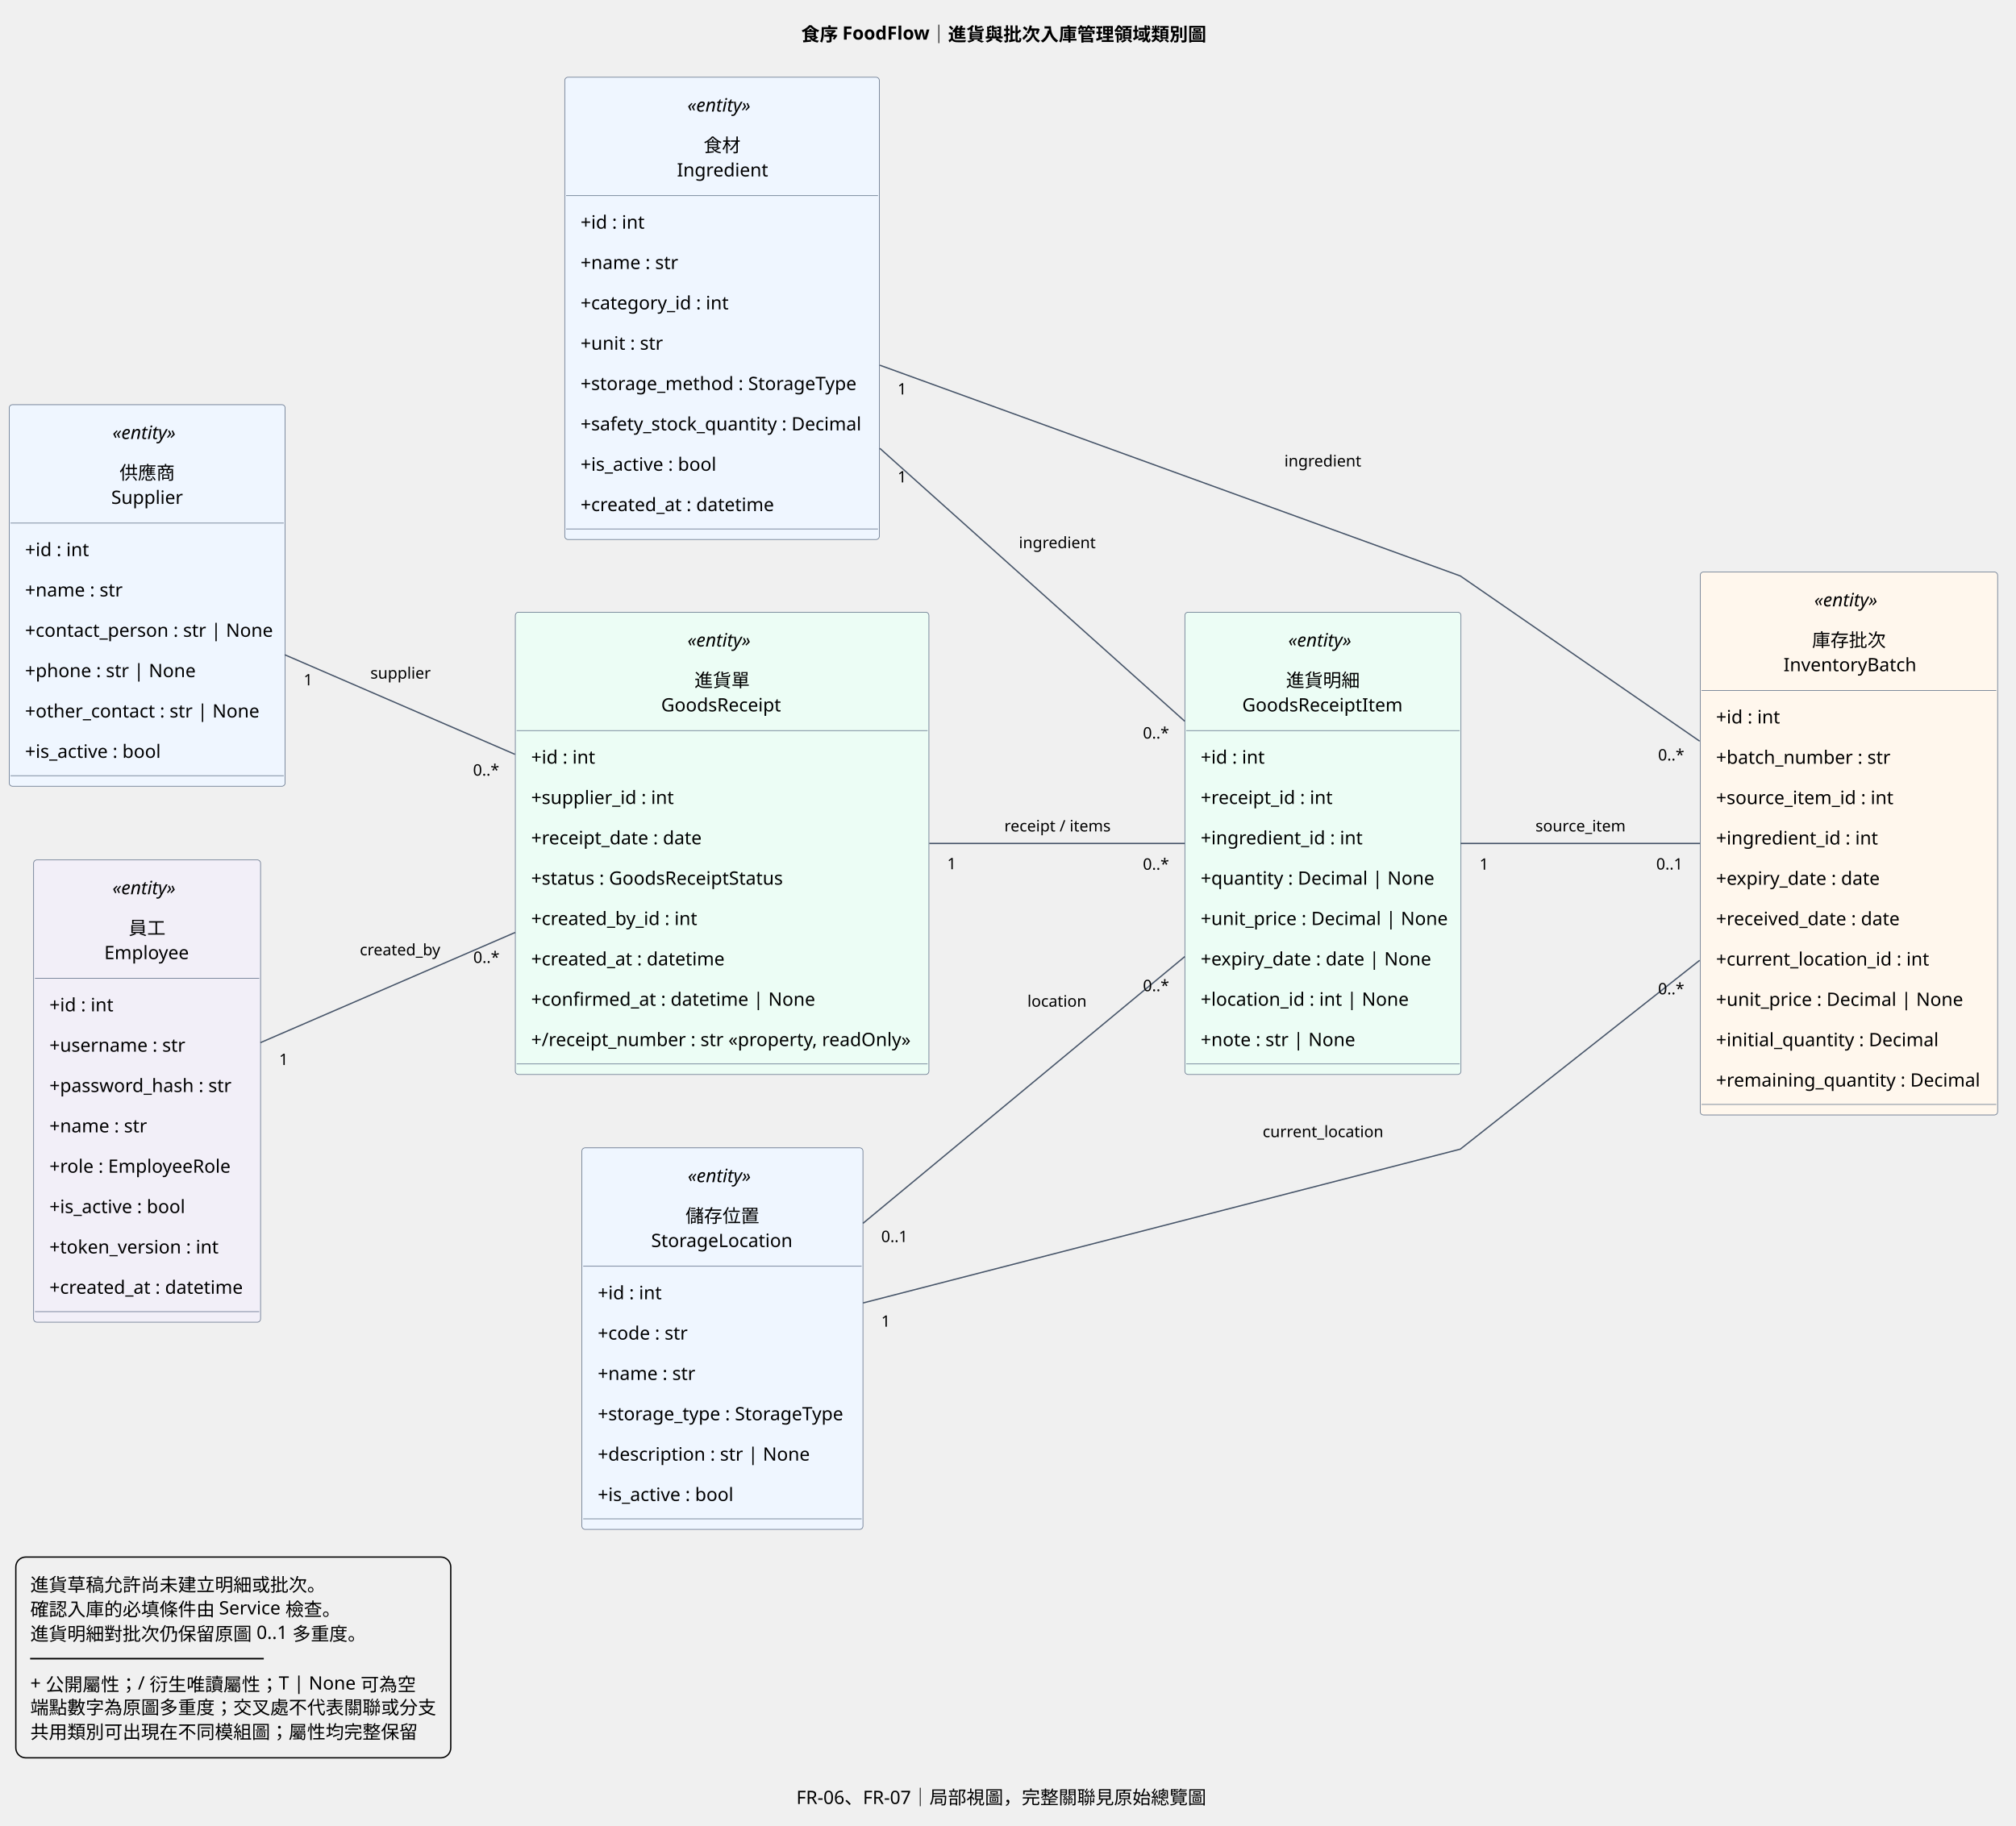
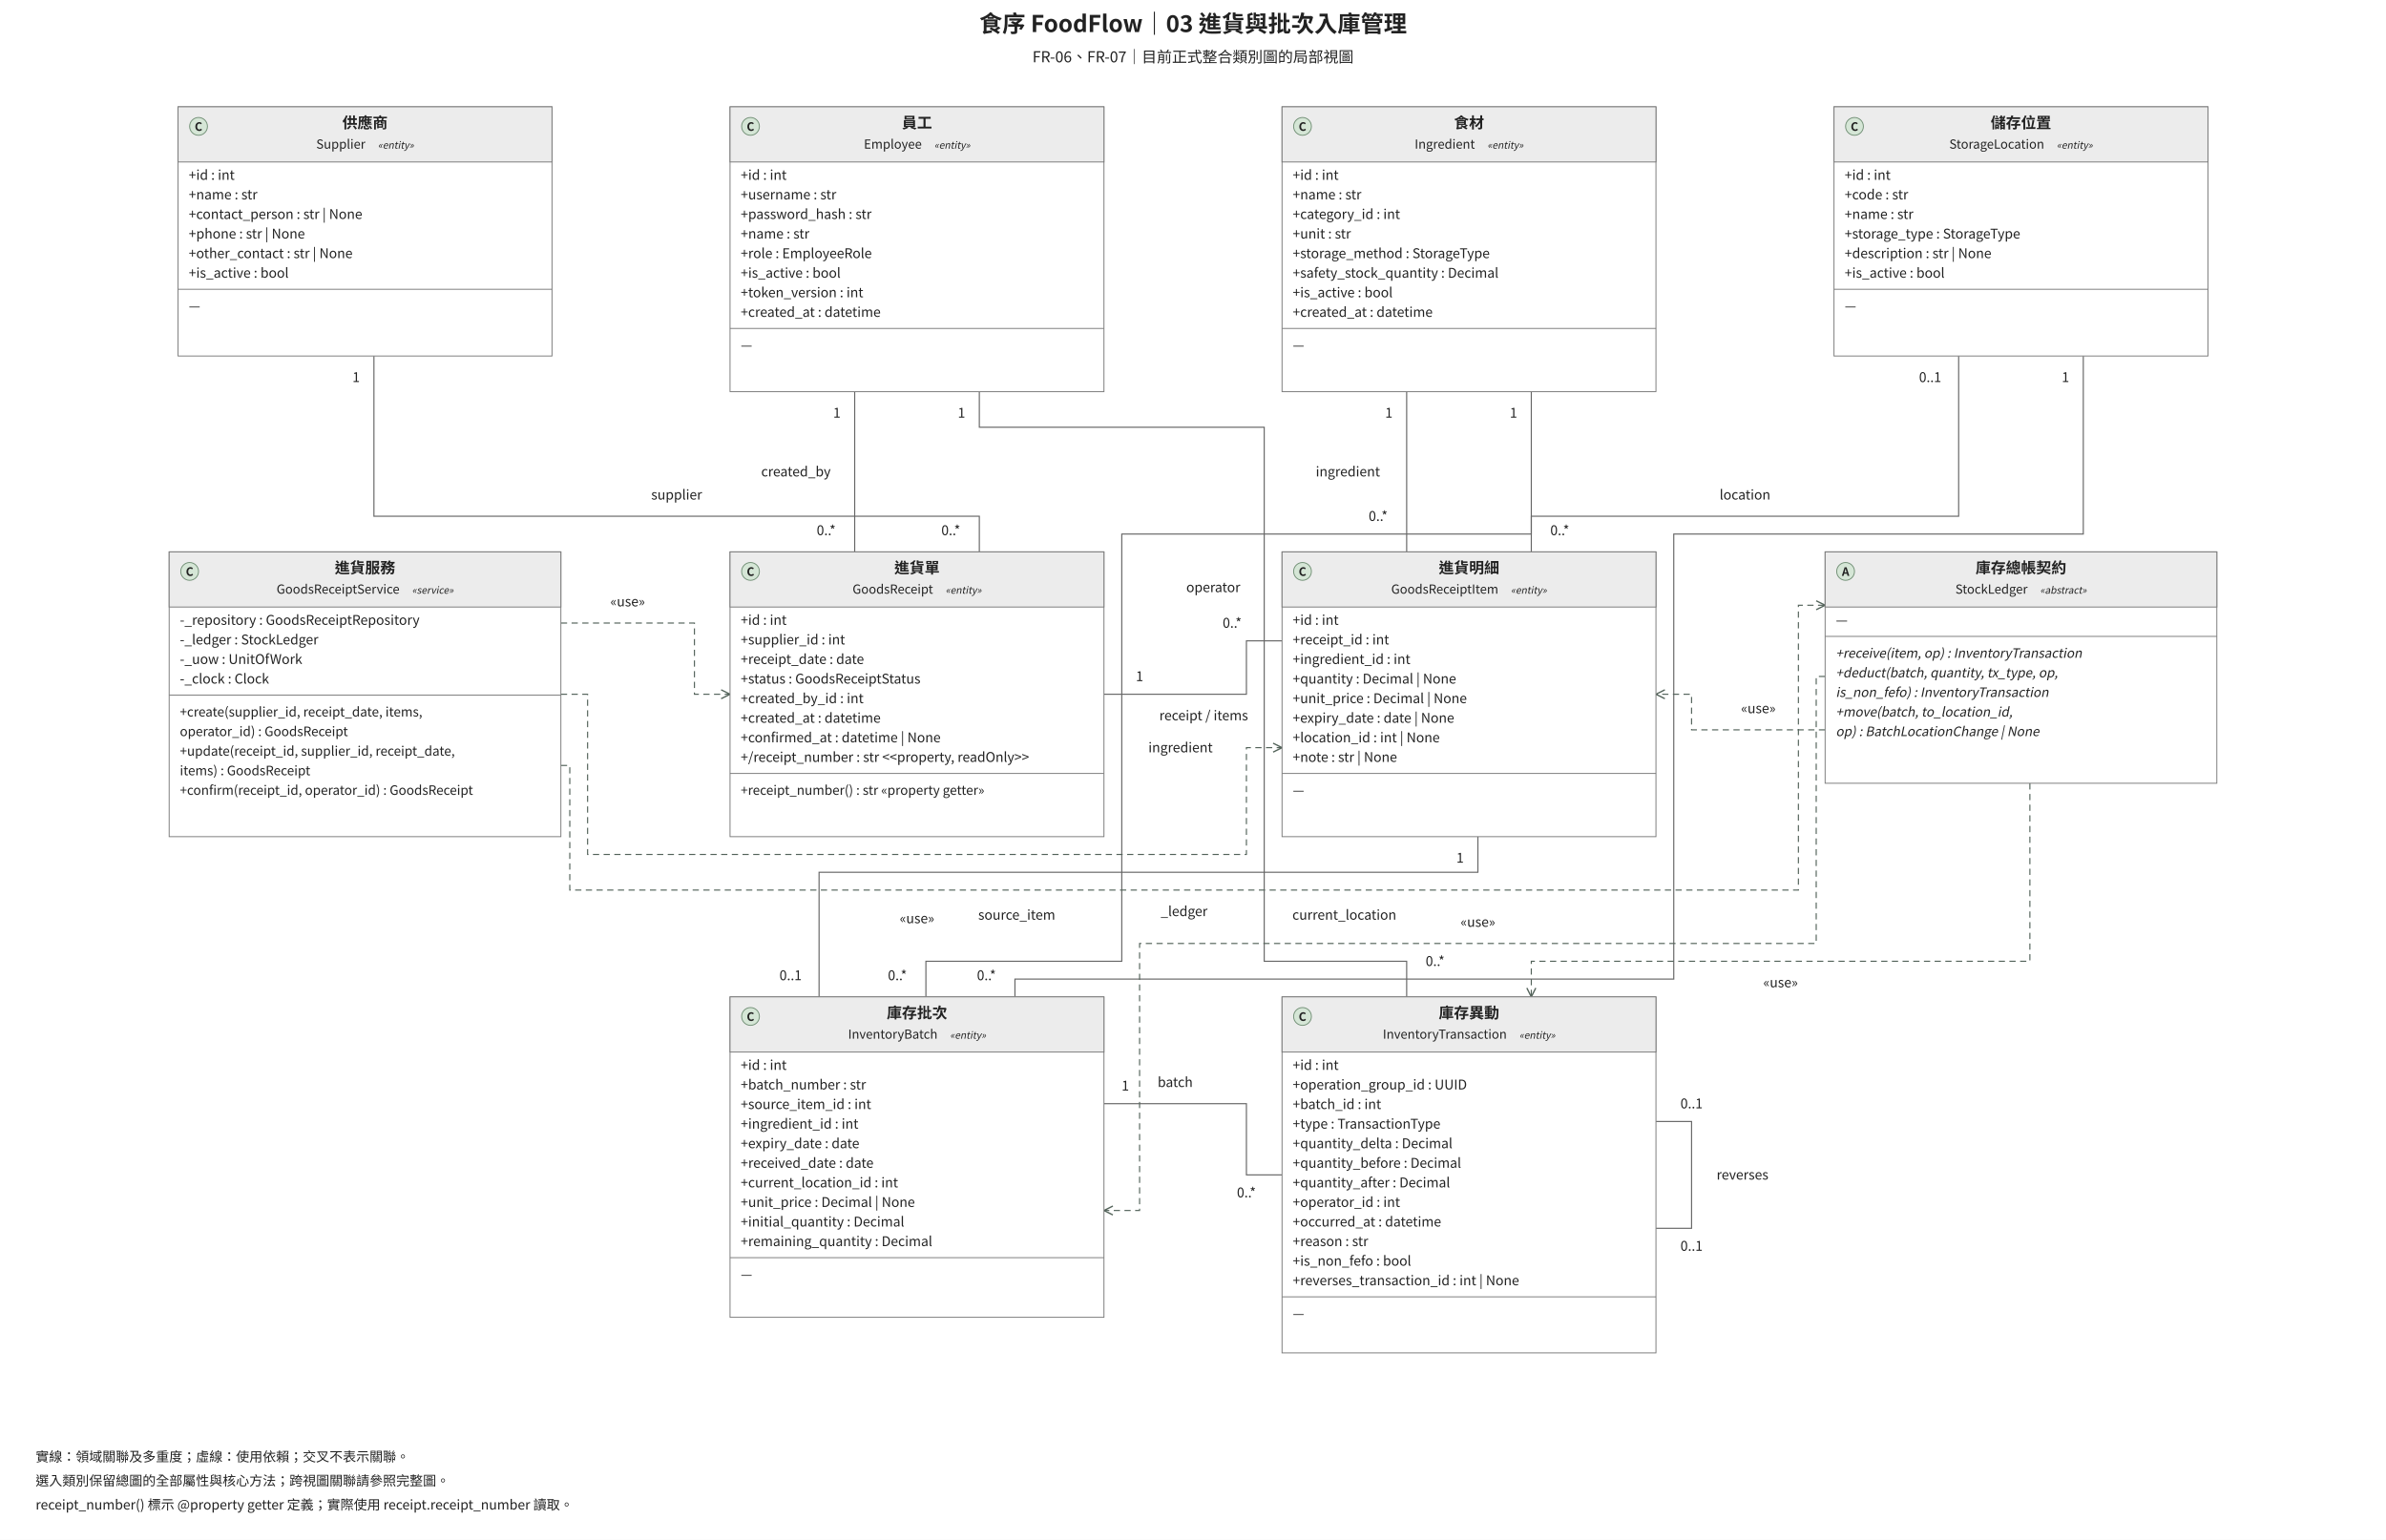
- <svg xmlns="http://www.w3.org/2000/svg" version="1.1" data-diagram-type="CLASS" style="width:1912px;height:1732px;background:#FFFFFF;" width="1912.5px" height="1732.5px" viewBox="0 0 1912 1732" zoomAndPan="magnify" preserveAspectRatio="none" contentStyleType="text/css">
-   <defs />
-   <g font-family="sans-serif" lengthAdjust="spacing">
-     <g class="title" data-source-line="1">
-       <text x="759.89" y="38.824" fill="#000" font-size="17.5" textLength="384.786" font-weight="700" font-family="Microsoft JhengHei">食序 FoodFlow｜進貨與批次入庫管理領域類別圖</text>
-     </g>
-     <g class="entity" data-qualified-name="Supplier" id="ent0001" data-source-line="19">
-       <rect x="8.75" y="383.901" width="261.653" height="361.987" fill="#EFF6FF" style="stroke:#64748B;stroke-width:0.625;" rx="3.125" ry="3.125" />
-       <text x="106.7" y="416.476" fill="#000" font-size="17.5" textLength="65.753" font-style="italic" font-family="Microsoft JhengHei">«entity»</text>
-       <text x="113.326" y="454.752" fill="#000" font-size="17.5" textLength="52.5" font-family="Microsoft JhengHei">供應商</text>
-       <text x="105.461" y="478.029" fill="#000" font-size="17.5" textLength="68.231" font-family="Microsoft JhengHei">Supplier</text>
-       <line x1="10" y1="496.23" x2="269.153" y2="496.23" style="stroke:#64748B;stroke-width:0.625;" />
-       <text x="23.75" y="527.555" fill="#000" font-size="17.5" textLength="62.848" font-family="Microsoft JhengHei">+id : int</text>
-       <text x="23.75" y="565.831" fill="#000" font-size="17.5" textLength="92.823" font-family="Microsoft JhengHei">+name : str</text>
-       <text x="23.75" y="604.108" fill="#000" font-size="17.5" textLength="231.653" font-family="Microsoft JhengHei">+contact_person : str | None</text>
-       <text x="23.75" y="642.384" fill="#000" font-size="17.5" textLength="158.594" font-family="Microsoft JhengHei">+phone : str | None</text>
-       <text x="23.75" y="680.66" fill="#000" font-size="17.5" textLength="218.964" font-family="Microsoft JhengHei">+other_contact : str | None</text>
-       <text x="23.75" y="718.937" fill="#000" font-size="17.5" textLength="131.737" font-family="Microsoft JhengHei">+is_active : bool</text>
-       <line x1="10" y1="735.889" x2="269.153" y2="735.889" style="stroke:#64748B;stroke-width:0.625;" />
-     </g>
-     <g class="entity" data-qualified-name="Employee" id="ent0002" data-source-line="28">
-       <rect x="31.875" y="815.776" width="215.254" height="438.54" fill="#F2EFF8" style="stroke:#64748B;stroke-width:0.625;" rx="3.125" ry="3.125" />
-       <text x="106.625" y="848.351" fill="#000" font-size="17.5" textLength="65.753" font-style="italic" font-family="Microsoft JhengHei">«entity»</text>
-       <text x="122.002" y="886.627" fill="#000" font-size="17.5" textLength="35" font-family="Microsoft JhengHei">員工</text>
-       <text x="98.914" y="909.904" fill="#000" font-size="17.5" textLength="81.177" font-family="Microsoft JhengHei">Employee</text>
-       <line x1="33.125" y1="928.105" x2="245.879" y2="928.105" style="stroke:#64748B;stroke-width:0.625;" />
-       <text x="46.875" y="959.43" fill="#000" font-size="17.5" textLength="62.848" font-family="Microsoft JhengHei">+id : int</text>
-       <text x="46.875" y="997.706" fill="#000" font-size="17.5" textLength="127.823" font-family="Microsoft JhengHei">+username : str</text>
-       <text x="46.875" y="1035.983" fill="#000" font-size="17.5" textLength="172.052" font-family="Microsoft JhengHei">+password_hash : str</text>
-       <text x="46.875" y="1074.259" fill="#000" font-size="17.5" textLength="92.823" font-family="Microsoft JhengHei">+name : str</text>
-       <text x="46.875" y="1112.535" fill="#000" font-size="17.5" textLength="175.487" font-family="Microsoft JhengHei">+role : EmployeeRole</text>
-       <text x="46.875" y="1150.812" fill="#000" font-size="17.5" textLength="131.737" font-family="Microsoft JhengHei">+is_active : bool</text>
-       <text x="46.875" y="1189.088" fill="#000" font-size="17.5" textLength="161.824" font-family="Microsoft JhengHei">+token_version : int</text>
-       <text x="46.875" y="1227.365" fill="#000" font-size="17.5" textLength="185.254" font-family="Microsoft JhengHei">+created_at : datetime</text>
-       <line x1="33.125" y1="1244.316" x2="245.879" y2="1244.316" style="stroke:#64748B;stroke-width:0.625;" />
-     </g>
-     <g class="entity" data-qualified-name="GoodsReceipt" id="ent0003" data-source-line="39">
-       <rect x="488.75" y="580.776" width="392.245" height="438.54" fill="#ECFDF5" style="stroke:#64748B;stroke-width:0.625;" rx="3.125" ry="3.125" />
-       <text x="651.996" y="613.351" fill="#000" font-size="17.5" textLength="65.753" font-style="italic" font-family="Microsoft JhengHei">«entity»</text>
-       <text x="658.622" y="651.627" fill="#000" font-size="17.5" textLength="52.5" font-family="Microsoft JhengHei">進貨單</text>
-       <text x="627.023" y="674.904" fill="#000" font-size="17.5" textLength="115.698" font-family="Microsoft JhengHei">GoodsReceipt</text>
-       <line x1="490" y1="693.105" x2="879.745" y2="693.105" style="stroke:#64748B;stroke-width:0.625;" />
-       <text x="503.75" y="724.43" fill="#000" font-size="17.5" textLength="62.848" font-family="Microsoft JhengHei">+id : int</text>
-       <text x="503.75" y="762.706" fill="#000" font-size="17.5" textLength="136.898" font-family="Microsoft JhengHei">+supplier_id : int</text>
-       <text x="503.75" y="800.983" fill="#000" font-size="17.5" textLength="164.182" font-family="Microsoft JhengHei">+receipt_date : date</text>
-       <text x="503.75" y="839.259" fill="#000" font-size="17.5" textLength="241.18" font-family="Microsoft JhengHei">+status : GoodsReceiptStatus</text>
-       <text x="503.75" y="877.535" fill="#000" font-size="17.5" textLength="160.636" font-family="Microsoft JhengHei">+created_by_id : int</text>
-       <text x="503.75" y="915.812" fill="#000" font-size="17.5" textLength="185.254" font-family="Microsoft JhengHei">+created_at : datetime</text>
-       <text x="503.75" y="954.088" fill="#000" font-size="17.5" textLength="266.525" font-family="Microsoft JhengHei">+confirmed_at : datetime | None</text>
-       <text x="503.75" y="992.365" fill="#000" font-size="17.5" textLength="362.245" font-family="Microsoft JhengHei">+/receipt_number : str «property, readOnly»</text>
-       <line x1="490" y1="1009.316" x2="879.745" y2="1009.316" style="stroke:#64748B;stroke-width:0.625;" />
-     </g>
-     <g class="entity" data-qualified-name="GoodsReceiptItem" id="ent0004" data-source-line="50">
-       <rect x="1123.75" y="580.776" width="261.832" height="438.54" fill="#ECFDF5" style="stroke:#64748B;stroke-width:0.625;" rx="3.125" ry="3.125" />
-       <text x="1221.79" y="613.351" fill="#000" font-size="17.5" textLength="65.753" font-style="italic" font-family="Microsoft JhengHei">«entity»</text>
-       <text x="1219.666" y="651.627" fill="#000" font-size="17.5" textLength="70" font-family="Microsoft JhengHei">進貨明細</text>
-       <text x="1178.121" y="674.904" fill="#000" font-size="17.5" textLength="153.091" font-family="Microsoft JhengHei">GoodsReceiptItem</text>
-       <line x1="1125" y1="693.105" x2="1384.332" y2="693.105" style="stroke:#64748B;stroke-width:0.625;" />
-       <text x="1138.75" y="724.43" fill="#000" font-size="17.5" textLength="62.848" font-family="Microsoft JhengHei">+id : int</text>
-       <text x="1138.75" y="762.706" fill="#000" font-size="17.5" textLength="127.584" font-family="Microsoft JhengHei">+receipt_id : int</text>
-       <text x="1138.75" y="800.983" fill="#000" font-size="17.5" textLength="155.825" font-family="Microsoft JhengHei">+ingredient_id : int</text>
-       <text x="1138.75" y="839.259" fill="#000" font-size="17.5" textLength="219.399" font-family="Microsoft JhengHei">+quantity : Decimal | None</text>
-       <text x="1138.75" y="877.535" fill="#000" font-size="17.5" textLength="231.832" font-family="Microsoft JhengHei">+unit_price : Decimal | None</text>
-       <text x="1138.75" y="915.812" fill="#000" font-size="17.5" textLength="215.699" font-family="Microsoft JhengHei">+expiry_date : date | None</text>
-       <text x="1138.75" y="954.088" fill="#000" font-size="17.5" textLength="195.927" font-family="Microsoft JhengHei">+location_id : int | None</text>
-       <text x="1138.75" y="992.365" fill="#000" font-size="17.5" textLength="143.221" font-family="Microsoft JhengHei">+note : str | None</text>
-       <line x1="1125" y1="1009.316" x2="1384.332" y2="1009.316" style="stroke:#64748B;stroke-width:0.625;" />
-     </g>
-     <g class="entity" data-qualified-name="Ingredient" id="ent0005" data-source-line="61">
-       <rect x="535.625" y="73.276" width="298.353" height="438.54" fill="#EFF6FF" style="stroke:#64748B;stroke-width:0.625;" rx="3.125" ry="3.125" />
-       <text x="651.925" y="105.851" fill="#000" font-size="17.5" textLength="65.753" font-style="italic" font-family="Microsoft JhengHei">«entity»</text>
-       <text x="667.302" y="144.127" fill="#000" font-size="17.5" textLength="35" font-family="Microsoft JhengHei">食材</text>
-       <text x="642.017" y="167.404" fill="#000" font-size="17.5" textLength="85.569" font-family="Microsoft JhengHei">Ingredient</text>
-       <line x1="536.875" y1="185.605" x2="832.728" y2="185.605" style="stroke:#64748B;stroke-width:0.625;" />
-       <text x="550.625" y="216.93" fill="#000" font-size="17.5" textLength="62.848" font-family="Microsoft JhengHei">+id : int</text>
-       <text x="550.625" y="255.206" fill="#000" font-size="17.5" textLength="92.823" font-family="Microsoft JhengHei">+name : str</text>
-       <text x="550.625" y="293.483" fill="#000" font-size="17.5" textLength="142.905" font-family="Microsoft JhengHei">+category_id : int</text>
-       <text x="550.625" y="331.759" fill="#000" font-size="17.5" textLength="78.707" font-family="Microsoft JhengHei">+unit : str</text>
-       <text x="550.625" y="370.035" fill="#000" font-size="17.5" textLength="265.414" font-family="Microsoft JhengHei">+storage_method : StorageType</text>
-       <text x="550.625" y="408.312" fill="#000" font-size="17.5" textLength="268.353" font-family="Microsoft JhengHei">+safety_stock_quantity : Decimal</text>
-       <text x="550.625" y="446.588" fill="#000" font-size="17.5" textLength="131.737" font-family="Microsoft JhengHei">+is_active : bool</text>
-       <text x="550.625" y="484.865" fill="#000" font-size="17.5" textLength="185.254" font-family="Microsoft JhengHei">+created_at : datetime</text>
-       <line x1="536.875" y1="501.816" x2="832.728" y2="501.816" style="stroke:#64748B;stroke-width:0.625;" />
-     </g>
-     <g class="entity" data-qualified-name="StorageLocation" id="ent0006" data-source-line="72">
-       <rect x="551.875" y="1088.901" width="266.558" height="361.987" fill="#EFF6FF" style="stroke:#64748B;stroke-width:0.625;" rx="3.125" ry="3.125" />
-       <text x="652.277" y="1121.476" fill="#000" font-size="17.5" textLength="65.753" font-style="italic" font-family="Microsoft JhengHei">«entity»</text>
-       <text x="650.154" y="1159.752" fill="#000" font-size="17.5" textLength="70" font-family="Microsoft JhengHei">儲存位置</text>
-       <text x="617.563" y="1183.029" fill="#000" font-size="17.5" textLength="135.181" font-family="Microsoft JhengHei">StorageLocation</text>
-       <line x1="553.125" y1="1201.23" x2="817.183" y2="1201.23" style="stroke:#64748B;stroke-width:0.625;" />
-       <text x="566.875" y="1232.555" fill="#000" font-size="17.5" textLength="62.848" font-family="Microsoft JhengHei">+id : int</text>
-       <text x="566.875" y="1270.831" fill="#000" font-size="17.5" textLength="87.227" font-family="Microsoft JhengHei">+code : str</text>
-       <text x="566.875" y="1309.108" fill="#000" font-size="17.5" textLength="92.823" font-family="Microsoft JhengHei">+name : str</text>
-       <text x="566.875" y="1347.384" fill="#000" font-size="17.5" textLength="236.558" font-family="Microsoft JhengHei">+storage_type : StorageType</text>
-       <text x="566.875" y="1385.66" fill="#000" font-size="17.5" textLength="197.653" font-family="Microsoft JhengHei">+description : str | None</text>
-       <text x="566.875" y="1423.937" fill="#000" font-size="17.5" textLength="131.737" font-family="Microsoft JhengHei">+is_active : bool</text>
-       <line x1="553.125" y1="1440.889" x2="817.183" y2="1440.889" style="stroke:#64748B;stroke-width:0.625;" />
-     </g>
-     <g class="entity" data-qualified-name="InventoryBatch" id="ent0007" data-source-line="81">
-       <rect x="1612.5" y="542.651" width="282.067" height="515.093" fill="#FFF7ED" style="stroke:#64748B;stroke-width:0.625;" rx="3.125" ry="3.125" />
-       <text x="1720.657" y="575.226" fill="#000" font-size="17.5" textLength="65.753" font-style="italic" font-family="Microsoft JhengHei">«entity»</text>
-       <text x="1718.533" y="613.502" fill="#000" font-size="17.5" textLength="70" font-family="Microsoft JhengHei">庫存批次</text>
-       <text x="1691.476" y="636.779" fill="#000" font-size="17.5" textLength="124.115" font-family="Microsoft JhengHei">InventoryBatch</text>
-       <line x1="1613.75" y1="654.98" x2="1893.317" y2="654.98" style="stroke:#64748B;stroke-width:0.625;" />
-       <text x="1627.5" y="686.305" fill="#000" font-size="17.5" textLength="62.848" font-family="Microsoft JhengHei">+id : int</text>
-       <text x="1627.5" y="724.581" fill="#000" font-size="17.5" textLength="165.669" font-family="Microsoft JhengHei">+batch_number : str</text>
-       <text x="1627.5" y="762.858" fill="#000" font-size="17.5" textLength="170.24" font-family="Microsoft JhengHei">+source_item_id : int</text>
-       <text x="1627.5" y="801.134" fill="#000" font-size="17.5" textLength="155.825" font-family="Microsoft JhengHei">+ingredient_id : int</text>
-       <text x="1627.5" y="839.41" fill="#000" font-size="17.5" textLength="156.902" font-family="Microsoft JhengHei">+expiry_date : date</text>
-       <text x="1627.5" y="877.687" fill="#000" font-size="17.5" textLength="176.692" font-family="Microsoft JhengHei">+received_date : date</text>
-       <text x="1627.5" y="915.963" fill="#000" font-size="17.5" textLength="204.207" font-family="Microsoft JhengHei">+current_location_id : int</text>
-       <text x="1627.5" y="954.24" fill="#000" font-size="17.5" textLength="231.832" font-family="Microsoft JhengHei">+unit_price : Decimal | None</text>
-       <text x="1627.5" y="992.516" fill="#000" font-size="17.5" textLength="213.17" font-family="Microsoft JhengHei">+initial_quantity : Decimal</text>
-       <text x="1627.5" y="1030.792" fill="#000" font-size="17.5" textLength="252.067" font-family="Microsoft JhengHei">+remaining_quantity : Decimal</text>
-       <line x1="1613.75" y1="1047.744" x2="1893.317" y2="1047.744" style="stroke:#64748B;stroke-width:0.625;" />
-     </g>
-     <g class="link" data-entity-1="ent0002" data-entity-2="ent0003" id="lnk8" data-source-line="94" data-link-type="association">
-       <path d="M246.962,989.139 C315.675,959.414 407.15,919.826 488.638,884.576" style="stroke:#475569;stroke-width:1.25;" fill="none" id="Employee-GoodsReceipt" codeLine="94" />
-       <text x="341.25" y="906.287" fill="#000" font-size="15" textLength="77.095" font-family="Microsoft JhengHei">created_by</text>
-       <text x="264.715" y="1010.331" fill="#000" font-size="15" font-family="Microsoft JhengHei">1</text>
-       <text x="448.862" y="913.471" fill="#000" font-size="15" textLength="22.317" font-family="Microsoft JhengHei">0..*</text>
-     </g>
-     <g class="link" data-entity-1="ent0003" data-entity-2="ent0004" id="lnk9" data-source-line="95" data-link-type="association">
-       <path d="M881.338,800.151 C961.4,800.151 1051.925,800.151 1123.6,800.151" style="stroke:#475569;stroke-width:1.25;" fill="none" id="GoodsReceipt-GoodsReceiptItem" codeLine="95" />
-       <text x="952.5" y="788.787" fill="#000" font-size="15" textLength="101.038" font-family="Microsoft JhengHei">receipt / items</text>
-       <text x="898.277" y="824.583" fill="#000" font-size="15" font-family="Microsoft JhengHei">1</text>
-       <text x="1083.933" y="825.078" fill="#000" font-size="15" textLength="22.317" font-family="Microsoft JhengHei">0..*</text>
-     </g>
-     <g class="link" data-entity-1="ent0004" data-entity-2="ent0007" id="lnk10" data-source-line="96" data-link-type="association">
-       <path d="M1385.2,800.151 C1454.925,800.151 1541,800.151 1612.3,800.151" style="stroke:#475569;stroke-width:1.25;" fill="none" id="GoodsReceiptItem-InventoryBatch" codeLine="96" />
-       <text x="1456.25" y="788.787" fill="#000" font-size="15" textLength="85.327" font-family="Microsoft JhengHei">source_item</text>
-       <text x="1403.156" y="825.078" fill="#000" font-size="15" font-family="Microsoft JhengHei">1</text>
-       <text x="1570.779" y="824.903" fill="#000" font-size="15" textLength="24.302" font-family="Microsoft JhengHei">0..1</text>
-     </g>
-     <g class="link" data-entity-1="ent0005" data-entity-2="ent0004" id="lnk11" data-source-line="97" data-link-type="association">
-       <path d="M834.45,425.326 C924.175,505.651 1037.5,607.114 1123.625,684.214" style="stroke:#475569;stroke-width:1.25;" fill="none" id="Ingredient-GoodsReceiptItem" codeLine="97" />
-       <text x="966.25" y="520.037" fill="#000" font-size="15" textLength="72.971" font-family="Microsoft JhengHei">ingredient</text>
-       <text x="851.286" y="457.648" fill="#000" font-size="15" font-family="Microsoft JhengHei">1</text>
-       <text x="1083.96" y="700.626" fill="#000" font-size="15" textLength="22.317" font-family="Microsoft JhengHei">0..*</text>
-     </g>
-     <g class="link" data-entity-1="ent0005" data-entity-2="ent0007" id="lnk12" data-source-line="98" data-link-type="association">
-       <path d="M834.438,346.464 C1039.55,420.951 1385,546.401 1385,546.401 C1385,546.401 1508.25,631.501 1611.988,703.139" style="stroke:#475569;stroke-width:1.25;" fill="none" id="Ingredient-InventoryBatch" codeLine="98" />
-       <text x="1218.125" y="442.537" fill="#000" font-size="15" textLength="72.971" font-family="Microsoft JhengHei">ingredient</text>
-       <text x="851.273" y="374.227" fill="#000" font-size="15" font-family="Microsoft JhengHei">1</text>
-       <text x="1572.545" y="721.427" fill="#000" font-size="15" textLength="22.317" font-family="Microsoft JhengHei">0..*</text>
-     </g>
-     <g class="link" data-entity-1="ent0006" data-entity-2="ent0004" id="lnk13" data-source-line="99" data-link-type="association">
-       <path d="M818.438,1160.551 C910.375,1084.326 1032.325,983.214 1123.663,907.489" style="stroke:#475569;stroke-width:1.25;" fill="none" id="StorageLocation-GoodsReceiptItem" codeLine="99" />
-       <text x="974.375" y="955.037" fill="#000" font-size="15" textLength="56.946" font-family="Microsoft JhengHei">location</text>
-       <text x="835.735" y="1178.301" fill="#000" font-size="15" textLength="24.302" font-family="Microsoft JhengHei">0..1</text>
-       <text x="1084" y="940.298" fill="#000" font-size="15" textLength="22.317" font-family="Microsoft JhengHei">0..*</text>
-     </g>
-     <g class="link" data-entity-1="ent0006" data-entity-2="ent0007" id="lnk14" data-source-line="100" data-link-type="association">
-       <path d="M818.5,1236.089 C1021.075,1183.901 1385,1090.151 1385,1090.151 C1385,1090.151 1508.25,992.901 1611.988,911.026" style="stroke:#475569;stroke-width:1.25;" fill="none" id="StorageLocation-InventoryBatch" codeLine="100" />
-       <text x="1197.5" y="1078.787" fill="#000" font-size="15" textLength="114.441" font-family="Microsoft JhengHei">current_location</text>
-       <text x="835.755" y="1258.627" fill="#000" font-size="15" font-family="Microsoft JhengHei">1</text>
-       <text x="1572.545" y="943.282" fill="#000" font-size="15" textLength="22.317" font-family="Microsoft JhengHei">0..*</text>
-     </g>
-     <g class="link" data-entity-1="ent0001" data-entity-2="ent0003" id="lnk15" data-source-line="101" data-link-type="association">
-       <path d="M270.025,621.139 C335.288,649.376 415.8,684.214 488.413,715.626" style="stroke:#475569;stroke-width:1.25;" fill="none" id="Supplier-GoodsReceipt" codeLine="101" />
-       <text x="351.25" y="643.787" fill="#000" font-size="15" textLength="56.748" font-family="Microsoft JhengHei">supplier</text>
-       <text x="287.975" y="650.188" fill="#000" font-size="15" font-family="Microsoft JhengHei">1</text>
-       <text x="448.625" y="735.81" fill="#000" font-size="15" textLength="22.317" font-family="Microsoft JhengHei">0..*</text>
-     </g>
-     <g class="legend" data-source-line="104">
-       <rect x="15" y="1477.139" width="412.5" height="190.435" fill="none" style="stroke:#000;stroke-width:1.25;" rx="9.375" ry="9.375" />
-       <text x="28.75" y="1509.713" fill="#000" font-size="17.5" textLength="280" font-family="Microsoft JhengHei">進貨草稿允許尚未建立明細或批次。</text>
-       <text x="28.75" y="1532.99" fill="#000" font-size="17.5" textLength="294.706" font-family="Microsoft JhengHei">確認入庫的必填條件由 Service 檢查。</text>
-       <text x="28.75" y="1556.266" fill="#000" font-size="17.5" textLength="317.102" font-family="Microsoft JhengHei">進貨明細對批次仍保留原圖 0..1 多重度。</text>
-       <text x="28.75" y="1579.542" fill="#000" font-size="17.5" textLength="260.372" font-family="Microsoft JhengHei">─────────────────────</text>
-       <text x="28.75" y="1602.819" fill="#000" font-size="17.5" textLength="364.449" font-family="Microsoft JhengHei">+ 公開屬性；/ 衍生唯讀屬性；T | None 可為空</text>
-       <text x="28.75" y="1626.095" fill="#000" font-size="17.5" textLength="385" font-family="Microsoft JhengHei">端點數字為原圖多重度；交叉處不代表關聯或分支</text>
-       <text x="28.75" y="1649.371" fill="#000" font-size="17.5" textLength="367.5" font-family="Microsoft JhengHei">共用類別可出現在不同模組圖；屬性均完整保留</text>
-     </g>
-     <g class="caption" data-source-line="2">
-       <text x="755.272" y="1711.398" fill="#000" font-size="17.5" textLength="394.023" font-family="Microsoft JhengHei">FR-06、FR-07｜局部視圖，完整關聯見原始總覽圖</text>
-     </g>
+ <svg xmlns="http://www.w3.org/2000/svg" width="2680" height="1730" viewBox="0 0 2680 1730">
+   <defs>
+     <marker id="dep" markerUnits="userSpaceOnUse" markerWidth="12" markerHeight="12" refX="11" refY="6" orient="auto">
+       <path d="M1,1 L11,6 L1,11" fill="none" stroke="#53635A" stroke-width="1.5" />
+     </marker>
+   </defs>
+   <rect width="100%" height="100%" fill="white" />
+   <g font-family="Microsoft JhengHei, Noto Sans CJK TC, sans-serif" fill="#222">
+     <text x="1340" y="36" text-anchor="middle" font-size="26" font-weight="700">食序 FoodFlow｜03 進貨與批次入庫管理</text>
+     <text x="1340" y="70" text-anchor="middle" font-size="17">FR-06、FR-07｜目前正式整合類別圖的局部視圖</text>
+     <polyline data-edge="r240" data-kind="association" points="960,440 960,620" fill="none" stroke="#666" stroke-width="1.25" />
+     <polyline data-edge="r241" data-kind="association" points="1100,440 1100,480 1420,480 1420,1080 1580,1080 1580,1120" fill="none" stroke="#666" stroke-width="1.25" />
+     <polyline data-edge="r243" data-kind="association" points="1240,780 1400,780 1400,720 1440,720" fill="none" stroke="#666" stroke-width="1.25" />
+     <polyline data-edge="r244" data-kind="association" points="1660,940 1660,980 920,980 920,1120" fill="none" stroke="#666" stroke-width="1.25" />
+     <polyline data-edge="r245" data-kind="association" points="1580,440 1580,620" fill="none" stroke="#666" stroke-width="1.25" />
+     <polyline data-edge="r246" data-kind="association" points="1720,440 1720,600 1260,600 1260,1080 1040,1080 1040,1120" fill="none" stroke="#666" stroke-width="1.25" />
+     <polyline data-edge="r249" data-kind="association" points="1240,1240 1400,1240 1400,1320 1440,1320" fill="none" stroke="#666" stroke-width="1.25" />
+     <polyline data-edge="r251" data-kind="association" points="1860,1260 1900,1260 1900,1380 1860,1380" fill="none" stroke="#666" stroke-width="1.25" />
+     <polyline data-edge="r255" data-kind="association" points="2200,400 2200,580 1720,580 1720,620" fill="none" stroke="#666" stroke-width="1.25" />
+     <polyline data-edge="r256" data-kind="association" points="2340,400 2340,600 1880,600 1880,1100 1140,1100 1140,1120" fill="none" stroke="#666" stroke-width="1.25" />
+     <polyline data-edge="r257" data-kind="association" points="420,400 420,580 1100,580 1100,620" fill="none" stroke="#666" stroke-width="1.25" />
+     <polyline data-edge="d259" data-kind="dependency" points="630,700 780,700 780,780 820,780" fill="none" stroke="#53635A" stroke-width="1.25" stroke-dasharray="7 5" marker-end="url(#dep)" />
+     <polyline data-edge="d260" data-kind="dependency" points="630,780 660,780 660,960 1400,960 1400,840 1440,840" fill="none" stroke="#53635A" stroke-width="1.25" stroke-dasharray="7 5" marker-end="url(#dep)" />
+     <polyline data-edge="d263" data-kind="dependency" points="630,860 640,860 640,1000 2020,1000 2020,680 2050,680" fill="none" stroke="#53635A" stroke-width="1.25" stroke-dasharray="7 5" marker-end="url(#dep)" />
+     <polyline data-edge="d265" data-kind="dependency" points="2050,760 2040,760 2040,1060 1280,1060 1280,1360 1240,1360" fill="none" stroke="#53635A" stroke-width="1.25" stroke-dasharray="7 5" marker-end="url(#dep)" />
+     <polyline data-edge="d266" data-kind="dependency" points="2280,880 2280,1080 1720,1080 1720,1120" fill="none" stroke="#53635A" stroke-width="1.25" stroke-dasharray="7 5" marker-end="url(#dep)" />
+     <polyline data-edge="d268" data-kind="dependency" points="2050,820 1900,820 1900,780 1860,780" fill="none" stroke="#53635A" stroke-width="1.25" stroke-dasharray="7 5" marker-end="url(#dep)" />
+     <g transform="translate(120 -300)">
+       <g data-class="Supplier" data-kind="entity" data-x="80" data-y="420" data-w="420" data-h="280">
+         <rect x="80" y="420" width="420" height="280" fill="white" stroke="#777" />
+         <rect x="80" y="420" width="420" height="62" fill="#ECECEC" stroke="#777" />
+         <circle cx="103" cy="442" r="10" fill="#D5E6D6" stroke="#708E74" />
+         <text x="103" y="447" text-anchor="middle" font-size="13" font-weight="700">C</text>
+         <text x="290" y="444" text-anchor="middle" font-size="17" font-weight="700">供應商</text>
+         <text x="290" y="467" text-anchor="middle" font-size="14">Supplier　<tspan font-size="11" font-style="italic">«entity»</tspan>
+         </text>
+         <text data-member="attribute" x="92" y="502" font-size="15">+id : int</text>
+         <text data-member="attribute" x="92" y="524" font-size="15">+name : str</text>
+         <text data-member="attribute" x="92" y="546" font-size="15">+contact_person : str | None</text>
+         <text data-member="attribute" x="92" y="568" font-size="15">+phone : str | None</text>
+         <text data-member="attribute" x="92" y="590" font-size="15">+other_contact : str | None</text>
+         <text data-member="attribute" x="92" y="612" font-size="15">+is_active : bool</text>
+         <line x1="80" y1="625" x2="500" y2="625" stroke="#777" />
+         <text data-member="method" x="92" y="649" font-size="14.5">—</text>
+       </g>
+     </g>
+     <g transform="translate(-1500 -300)">
+       <g data-class="Employee" data-kind="entity" data-x="2320" data-y="420" data-w="420" data-h="320">
+         <rect x="2320" y="420" width="420" height="320" fill="white" stroke="#777" />
+         <rect x="2320" y="420" width="420" height="62" fill="#ECECEC" stroke="#777" />
+         <circle cx="2343" cy="442" r="10" fill="#D5E6D6" stroke="#708E74" />
+         <text x="2343" y="447" text-anchor="middle" font-size="13" font-weight="700">C</text>
+         <text x="2530" y="444" text-anchor="middle" font-size="17" font-weight="700">員工</text>
+         <text x="2530" y="467" text-anchor="middle" font-size="14">Employee　<tspan font-size="11" font-style="italic">«entity»</tspan>
+         </text>
+         <text data-member="attribute" x="2332" y="502" font-size="15">+id : int</text>
+         <text data-member="attribute" x="2332" y="524" font-size="15">+username : str</text>
+         <text data-member="attribute" x="2332" y="546" font-size="15">+password_hash : str</text>
+         <text data-member="attribute" x="2332" y="568" font-size="15">+name : str</text>
+         <text data-member="attribute" x="2332" y="590" font-size="15">+role : EmployeeRole</text>
+         <text data-member="attribute" x="2332" y="612" font-size="15">+is_active : bool</text>
+         <text data-member="attribute" x="2332" y="634" font-size="15">+token_version : int</text>
+         <text data-member="attribute" x="2332" y="656" font-size="15">+created_at : datetime</text>
+         <line x1="2320" y1="669" x2="2740" y2="669" stroke="#777" />
+         <text data-member="method" x="2332" y="693" font-size="14.5">—</text>
+       </g>
+     </g>
+     <g transform="translate(240 -300)">
+       <g data-class="Ingredient" data-kind="entity" data-x="1200" data-y="420" data-w="420" data-h="320">
+         <rect x="1200" y="420" width="420" height="320" fill="white" stroke="#777" />
+         <rect x="1200" y="420" width="420" height="62" fill="#ECECEC" stroke="#777" />
+         <circle cx="1223" cy="442" r="10" fill="#D5E6D6" stroke="#708E74" />
+         <text x="1223" y="447" text-anchor="middle" font-size="13" font-weight="700">C</text>
+         <text x="1410" y="444" text-anchor="middle" font-size="17" font-weight="700">食材</text>
+         <text x="1410" y="467" text-anchor="middle" font-size="14">Ingredient　<tspan font-size="11" font-style="italic">«entity»</tspan>
+         </text>
+         <text data-member="attribute" x="1212" y="502" font-size="15">+id : int</text>
+         <text data-member="attribute" x="1212" y="524" font-size="15">+name : str</text>
+         <text data-member="attribute" x="1212" y="546" font-size="15">+category_id : int</text>
+         <text data-member="attribute" x="1212" y="568" font-size="15">+unit : str</text>
+         <text data-member="attribute" x="1212" y="590" font-size="15">+storage_method : StorageType</text>
+         <text data-member="attribute" x="1212" y="612" font-size="15">+safety_stock_quantity : Decimal</text>
+         <text data-member="attribute" x="1212" y="634" font-size="15">+is_active : bool</text>
+         <text data-member="attribute" x="1212" y="656" font-size="15">+created_at : datetime</text>
+         <line x1="1200" y1="669" x2="1620" y2="669" stroke="#777" />
+         <text data-member="method" x="1212" y="693" font-size="14.5">—</text>
+       </g>
+     </g>
+     <g transform="translate(300 -300)">
+       <g data-class="StorageLocation" data-kind="entity" data-x="1760" data-y="420" data-w="420" data-h="280">
+         <rect x="1760" y="420" width="420" height="280" fill="white" stroke="#777" />
+         <rect x="1760" y="420" width="420" height="62" fill="#ECECEC" stroke="#777" />
+         <circle cx="1783" cy="442" r="10" fill="#D5E6D6" stroke="#708E74" />
+         <text x="1783" y="447" text-anchor="middle" font-size="13" font-weight="700">C</text>
+         <text x="1970" y="444" text-anchor="middle" font-size="17" font-weight="700">儲存位置</text>
+         <text x="1970" y="467" text-anchor="middle" font-size="14">StorageLocation　<tspan font-size="11" font-style="italic">«entity»</tspan>
+         </text>
+         <text data-member="attribute" x="1772" y="502" font-size="15">+id : int</text>
+         <text data-member="attribute" x="1772" y="524" font-size="15">+code : str</text>
+         <text data-member="attribute" x="1772" y="546" font-size="15">+name : str</text>
+         <text data-member="attribute" x="1772" y="568" font-size="15">+storage_type : StorageType</text>
+         <text data-member="attribute" x="1772" y="590" font-size="15">+description : str | None</text>
+         <text data-member="attribute" x="1772" y="612" font-size="15">+is_active : bool</text>
+         <line x1="1760" y1="625" x2="2180" y2="625" stroke="#777" />
+         <text data-member="method" x="1772" y="649" font-size="14.5">—</text>
+       </g>
+     </g>
+     <g transform="translate(110 -200)">
+       <g data-class="GoodsReceiptService" data-kind="service" data-x="80" data-y="820" data-w="440" data-h="320">
+         <rect x="80" y="820" width="440" height="320" fill="white" stroke="#777" />
+         <rect x="80" y="820" width="440" height="62" fill="#ECECEC" stroke="#777" />
+         <circle cx="103" cy="842" r="10" fill="#D5E6D6" stroke="#708E74" />
+         <text x="103" y="847" text-anchor="middle" font-size="13" font-weight="700">C</text>
+         <text x="300" y="844" text-anchor="middle" font-size="17" font-weight="700">進貨服務</text>
+         <text x="300" y="867" text-anchor="middle" font-size="14">GoodsReceiptService　<tspan font-size="11" font-style="italic">«service»</tspan>
+         </text>
+         <text data-member="attribute" x="92" y="902" font-size="15">-_repository : GoodsReceiptRepository</text>
+         <text data-member="attribute" x="92" y="924" font-size="15">-_ledger : StockLedger</text>
+         <text data-member="attribute" x="92" y="946" font-size="15">-_uow : UnitOfWork</text>
+         <text data-member="attribute" x="92" y="968" font-size="15">-_clock : Clock</text>
+         <line x1="80" y1="981" x2="520" y2="981" stroke="#777" />
+         <text data-member="method" x="92" y="1005" font-size="14.5">+create(supplier_id, receipt_date, items, </text>
+         <text data-member="method" x="92" y="1027" font-size="14.5">  operator_id) : GoodsReceipt</text>
+         <text data-member="method" x="92" y="1049" font-size="14.5">+update(receipt_id, supplier_id, receipt_date, </text>
+         <text data-member="method" x="92" y="1071" font-size="14.5">  items) : GoodsReceipt</text>
+         <text data-member="method" x="92" y="1093" font-size="14.5">+confirm(receipt_id, operator_id) : GoodsReceipt</text>
+       </g>
+     </g>
+     <g transform="translate(740 -600)">
+       <g data-class="GoodsReceipt" data-kind="entity" data-x="80" data-y="1220" data-w="420" data-h="320">
+         <rect x="80" y="1220" width="420" height="320" fill="white" stroke="#777" />
+         <rect x="80" y="1220" width="420" height="62" fill="#ECECEC" stroke="#777" />
+         <circle cx="103" cy="1242" r="10" fill="#D5E6D6" stroke="#708E74" />
+         <text x="103" y="1247" text-anchor="middle" font-size="13" font-weight="700">C</text>
+         <text x="290" y="1244" text-anchor="middle" font-size="17" font-weight="700">進貨單</text>
+         <text x="290" y="1267" text-anchor="middle" font-size="14">GoodsReceipt　<tspan font-size="11" font-style="italic">«entity»</tspan>
+         </text>
+         <text data-member="attribute" x="92" y="1302" font-size="15">+id : int</text>
+         <text data-member="attribute" x="92" y="1324" font-size="15">+supplier_id : int</text>
+         <text data-member="attribute" x="92" y="1346" font-size="15">+receipt_date : date</text>
+         <text data-member="attribute" x="92" y="1368" font-size="15">+status : GoodsReceiptStatus</text>
+         <text data-member="attribute" x="92" y="1390" font-size="15">+created_by_id : int</text>
+         <text data-member="attribute" x="92" y="1412" font-size="15">+created_at : datetime</text>
+         <text data-member="attribute" x="92" y="1434" font-size="15">+confirmed_at : datetime | None</text>
+         <text data-member="attribute" x="92" y="1456" font-size="15">+/receipt_number : str &lt;&lt;property, readOnly&gt;&gt;</text>
+         <line x1="80" y1="1469" x2="500" y2="1469" stroke="#777" />
+         <text data-member="method" x="92" y="1493" font-size="14.5">+receipt_number() : str «property getter»</text>
+       </g>
+     </g>
+     <g transform="translate(800 -600)">
+       <g data-class="GoodsReceiptItem" data-kind="entity" data-x="640" data-y="1220" data-w="420" data-h="320">
+         <rect x="640" y="1220" width="420" height="320" fill="white" stroke="#777" />
+         <rect x="640" y="1220" width="420" height="62" fill="#ECECEC" stroke="#777" />
+         <circle cx="663" cy="1242" r="10" fill="#D5E6D6" stroke="#708E74" />
+         <text x="663" y="1247" text-anchor="middle" font-size="13" font-weight="700">C</text>
+         <text x="850" y="1244" text-anchor="middle" font-size="17" font-weight="700">進貨明細</text>
+         <text x="850" y="1267" text-anchor="middle" font-size="14">GoodsReceiptItem　<tspan font-size="11" font-style="italic">«entity»</tspan>
+         </text>
+         <text data-member="attribute" x="652" y="1302" font-size="15">+id : int</text>
+         <text data-member="attribute" x="652" y="1324" font-size="15">+receipt_id : int</text>
+         <text data-member="attribute" x="652" y="1346" font-size="15">+ingredient_id : int</text>
+         <text data-member="attribute" x="652" y="1368" font-size="15">+quantity : Decimal | None</text>
+         <text data-member="attribute" x="652" y="1390" font-size="15">+unit_price : Decimal | None</text>
+         <text data-member="attribute" x="652" y="1412" font-size="15">+expiry_date : date | None</text>
+         <text data-member="attribute" x="652" y="1434" font-size="15">+location_id : int | None</text>
+         <text data-member="attribute" x="652" y="1456" font-size="15">+note : str | None</text>
+         <line x1="640" y1="1469" x2="1060" y2="1469" stroke="#777" />
+         <text data-member="method" x="652" y="1493" font-size="14.5">—</text>
+       </g>
+     </g>
+     <g transform="translate(290 -200)">
+       <g data-class="StockLedger" data-kind="abstract" data-x="1760" data-y="820" data-w="440" data-h="260">
+         <rect x="1760" y="820" width="440" height="260" fill="white" stroke="#777" />
+         <rect x="1760" y="820" width="440" height="62" fill="#ECECEC" stroke="#777" />
+         <circle cx="1783" cy="842" r="10" fill="#D5E6D6" stroke="#708E74" />
+         <text x="1783" y="847" text-anchor="middle" font-size="13" font-weight="700">A</text>
+         <text x="1980" y="844" text-anchor="middle" font-size="17" font-weight="700">庫存總帳契約</text>
+         <text x="1980" y="867" text-anchor="middle" font-size="14">StockLedger　<tspan font-size="11" font-style="italic">«abstract»</tspan>
+         </text>
+         <text data-member="attribute" x="1772" y="902" font-size="15">—</text>
+         <line x1="1760" y1="915" x2="2200" y2="915" stroke="#777" />
+         <text data-member="method" x="1772" y="939" font-size="14.5" font-style="italic">+receive(item, op) : InventoryTransaction</text>
+         <text data-member="method" x="1772" y="961" font-size="14.5" font-style="italic">+deduct(batch, quantity, tx_type, op, </text>
+         <text data-member="method" x="1772" y="983" font-size="14.5" font-style="italic">  is_non_fefo) : InventoryTransaction</text>
+         <text data-member="method" x="1772" y="1005" font-size="14.5" font-style="italic">+move(batch, to_location_id, </text>
+         <text data-member="method" x="1772" y="1027" font-size="14.5" font-style="italic">  op) : BatchLocationChange | None</text>
+       </g>
+     </g>
+     <g transform="translate(-380 -100)">
+       <g data-class="InventoryBatch" data-kind="entity" data-x="1200" data-y="1220" data-w="420" data-h="360">
+         <rect x="1200" y="1220" width="420" height="360" fill="white" stroke="#777" />
+         <rect x="1200" y="1220" width="420" height="62" fill="#ECECEC" stroke="#777" />
+         <circle cx="1223" cy="1242" r="10" fill="#D5E6D6" stroke="#708E74" />
+         <text x="1223" y="1247" text-anchor="middle" font-size="13" font-weight="700">C</text>
+         <text x="1410" y="1244" text-anchor="middle" font-size="17" font-weight="700">庫存批次</text>
+         <text x="1410" y="1267" text-anchor="middle" font-size="14">InventoryBatch　<tspan font-size="11" font-style="italic">«entity»</tspan>
+         </text>
+         <text data-member="attribute" x="1212" y="1302" font-size="15">+id : int</text>
+         <text data-member="attribute" x="1212" y="1324" font-size="15">+batch_number : str</text>
+         <text data-member="attribute" x="1212" y="1346" font-size="15">+source_item_id : int</text>
+         <text data-member="attribute" x="1212" y="1368" font-size="15">+ingredient_id : int</text>
+         <text data-member="attribute" x="1212" y="1390" font-size="15">+expiry_date : date</text>
+         <text data-member="attribute" x="1212" y="1412" font-size="15">+received_date : date</text>
+         <text data-member="attribute" x="1212" y="1434" font-size="15">+current_location_id : int</text>
+         <text data-member="attribute" x="1212" y="1456" font-size="15">+unit_price : Decimal | None</text>
+         <text data-member="attribute" x="1212" y="1478" font-size="15">+initial_quantity : Decimal</text>
+         <text data-member="attribute" x="1212" y="1500" font-size="15">+remaining_quantity : Decimal</text>
+         <line x1="1200" y1="1513" x2="1620" y2="1513" stroke="#777" />
+         <text data-member="method" x="1212" y="1537" font-size="14.5">—</text>
+       </g>
+     </g>
+     <g transform="translate(-320 -100)">
+       <g data-class="InventoryTransaction" data-kind="entity" data-x="1760" data-y="1220" data-w="420" data-h="400">
+         <rect x="1760" y="1220" width="420" height="400" fill="white" stroke="#777" />
+         <rect x="1760" y="1220" width="420" height="62" fill="#ECECEC" stroke="#777" />
+         <circle cx="1783" cy="1242" r="10" fill="#D5E6D6" stroke="#708E74" />
+         <text x="1783" y="1247" text-anchor="middle" font-size="13" font-weight="700">C</text>
+         <text x="1970" y="1244" text-anchor="middle" font-size="17" font-weight="700">庫存異動</text>
+         <text x="1970" y="1267" text-anchor="middle" font-size="14">InventoryTransaction　<tspan font-size="11" font-style="italic">«entity»</tspan>
+         </text>
+         <text data-member="attribute" x="1772" y="1302" font-size="15">+id : int</text>
+         <text data-member="attribute" x="1772" y="1324" font-size="15">+operation_group_id : UUID</text>
+         <text data-member="attribute" x="1772" y="1346" font-size="15">+batch_id : int</text>
+         <text data-member="attribute" x="1772" y="1368" font-size="15">+type : TransactionType</text>
+         <text data-member="attribute" x="1772" y="1390" font-size="15">+quantity_delta : Decimal</text>
+         <text data-member="attribute" x="1772" y="1412" font-size="15">+quantity_before : Decimal</text>
+         <text data-member="attribute" x="1772" y="1434" font-size="15">+quantity_after : Decimal</text>
+         <text data-member="attribute" x="1772" y="1456" font-size="15">+operator_id : int</text>
+         <text data-member="attribute" x="1772" y="1478" font-size="15">+occurred_at : datetime</text>
+         <text data-member="attribute" x="1772" y="1500" font-size="15">+reason : str</text>
+         <text data-member="attribute" x="1772" y="1522" font-size="15">+is_non_fefo : bool</text>
+         <text data-member="attribute" x="1772" y="1544" font-size="15">+reverses_transaction_id : int | None</text>
+         <line x1="1760" y1="1557" x2="2180" y2="1557" stroke="#777" />
+         <text data-member="method" x="1772" y="1581" font-size="14.5">—</text>
+       </g>
+     </g>
+     <g data-label="r240">
+       <rect x="931.8" y="453" width="16.4" height="22" fill="white" />
+       <text x="940" y="469.25" font-size="15" text-anchor="middle">1</text>
+     </g>
+     <g data-label="r240">
+       <rect x="907.2" y="585" width="41.6" height="22" fill="white" />
+       <text x="928" y="601.25" font-size="15" text-anchor="middle">0..*</text>
+     </g>
+     <g data-label="r241">
+       <rect x="1071.8" y="453" width="16.4" height="22" fill="white" />
+       <text x="1080" y="469.25" font-size="15" text-anchor="middle">1</text>
+     </g>
+     <g data-label="r241">
+       <rect x="1591.2" y="1069" width="41.6" height="22" fill="white" />
+       <text x="1612" y="1085.25" font-size="15" text-anchor="middle">0..*</text>
+     </g>
+     <g data-label="r243">
+       <rect x="1271.8" y="749" width="16.4" height="22" fill="white" />
+       <text x="1280" y="765.25" font-size="15" text-anchor="middle">1</text>
+     </g>
+     <g data-label="r243">
+       <rect x="1363.2" y="689" width="41.6" height="22" fill="white" />
+       <text x="1384" y="705.25" font-size="15" text-anchor="middle">0..*</text>
+     </g>
+     <g data-label="r244">
+       <rect x="1631.8" y="953" width="16.4" height="22" fill="white" />
+       <text x="1640" y="969.25" font-size="15" text-anchor="middle">1</text>
+     </g>
+     <g data-label="r244">
+       <rect x="867.2" y="1085" width="41.6" height="22" fill="white" />
+       <text x="888" y="1101.25" font-size="15" text-anchor="middle">0..1</text>
+     </g>
+     <g data-label="r245">
+       <rect x="1551.8" y="453" width="16.4" height="22" fill="white" />
+       <text x="1560" y="469.25" font-size="15" text-anchor="middle">1</text>
+     </g>
+     <g data-label="r245">
+       <rect x="1527.2" y="569" width="41.6" height="22" fill="white" />
+       <text x="1548" y="585.25" font-size="15" text-anchor="middle">0..*</text>
+     </g>
+     <g data-label="r246">
+       <rect x="1691.8" y="453" width="16.4" height="22" fill="white" />
+       <text x="1700" y="469.25" font-size="15" text-anchor="middle">1</text>
+     </g>
+     <g data-label="r246">
+       <rect x="987.2" y="1085" width="41.6" height="22" fill="white" />
+       <text x="1008" y="1101.25" font-size="15" text-anchor="middle">0..*</text>
+     </g>
+     <g data-label="r249">
+       <rect x="1255.8" y="1209" width="16.4" height="22" fill="white" />
+       <text x="1264" y="1225.25" font-size="15" text-anchor="middle">1</text>
+     </g>
+     <g data-label="r249">
+       <rect x="1379.2" y="1329" width="41.6" height="22" fill="white" />
+       <text x="1400" y="1345.25" font-size="15" text-anchor="middle">0..*</text>
+     </g>
+     <g data-label="r251">
+       <rect x="1879.2" y="1229" width="41.6" height="22" fill="white" />
+       <text x="1900" y="1245.25" font-size="15" text-anchor="middle">0..1</text>
+     </g>
+     <g data-label="r251">
+       <rect x="1879.2" y="1389" width="41.6" height="22" fill="white" />
+       <text x="1900" y="1405.25" font-size="15" text-anchor="middle">0..1</text>
+     </g>
+     <g data-label="r255">
+       <rect x="2147.2" y="413" width="41.6" height="22" fill="white" />
+       <text x="2168" y="429.25" font-size="15" text-anchor="middle">0..1</text>
+     </g>
+     <g data-label="r255">
+       <rect x="1731.2" y="585" width="41.6" height="22" fill="white" />
+       <text x="1752" y="601.25" font-size="15" text-anchor="middle">0..*</text>
+     </g>
+     <g data-label="r256">
+       <rect x="2311.8" y="413" width="16.4" height="22" fill="white" />
+       <text x="2320" y="429.25" font-size="15" text-anchor="middle">1</text>
+     </g>
+     <g data-label="r256">
+       <rect x="1087.2" y="1085" width="41.6" height="22" fill="white" />
+       <text x="1108" y="1101.25" font-size="15" text-anchor="middle">0..*</text>
+     </g>
+     <g data-label="r257">
+       <rect x="391.8" y="413" width="16.4" height="22" fill="white" />
+       <text x="400" y="429.25" font-size="15" text-anchor="middle">1</text>
+     </g>
+     <g data-label="r257">
+       <rect x="1047.2" y="585" width="41.6" height="22" fill="white" />
+       <text x="1068" y="601.25" font-size="15" text-anchor="middle">0..*</text>
+     </g>
+     <g data-label="r240">
+       <rect x="848" y="519" width="92" height="22" fill="white" />
+       <text x="894" y="535.25" font-size="15" text-anchor="middle">created_by</text>
+     </g>
+     <g data-label="r241">
+       <rect x="1325.2" y="649" width="75.2" height="22" fill="white" />
+       <text x="1362.8" y="665.25" font-size="15" text-anchor="middle">operator</text>
+     </g>
+     <g data-label="r243">
+       <rect x="1285" y="793" width="134" height="22" fill="white" />
+       <text x="1352" y="809.25" font-size="15" text-anchor="middle">receipt / items</text>
+     </g>
+     <g data-label="r244">
+       <rect x="1091.8" y="1017" width="100.4" height="22" fill="white" />
+       <text x="1142" y="1033.25" font-size="15" text-anchor="middle">source_item</text>
+     </g>
+     <g data-label="r245">
+       <rect x="1468" y="519" width="92" height="22" fill="white" />
+       <text x="1514" y="535.25" font-size="15" text-anchor="middle">ingredient</text>
+     </g>
+     <g data-label="r246">
+       <rect x="1280" y="829" width="92" height="22" fill="white" />
+       <text x="1326" y="845.25" font-size="15" text-anchor="middle">ingredient</text>
+     </g>
+     <g data-label="r249">
+       <rect x="1295" y="1205" width="50" height="22" fill="white" />
+       <text x="1320" y="1221.25" font-size="15" text-anchor="middle">batch</text>
+     </g>
+     <g data-label="r251">
+       <rect x="1919.6" y="1309" width="75.2" height="22" fill="white" />
+       <text x="1957.2" y="1325.25" font-size="15" text-anchor="middle">reverses</text>
+     </g>
+     <g data-label="r255">
+       <rect x="1922.4" y="545" width="75.2" height="22" fill="white" />
+       <text x="1960" y="561.25" font-size="15" text-anchor="middle">location</text>
+     </g>
+     <g data-label="r256">
+       <rect x="1438.8" y="1017" width="142.4" height="22" fill="white" />
+       <text x="1510" y="1033.25" font-size="15" text-anchor="middle">current_location</text>
+     </g>
+     <g data-label="r257">
+       <rect x="722.4" y="545" width="75.2" height="22" fill="white" />
+       <text x="760" y="561.25" font-size="15" text-anchor="middle">supplier</text>
+     </g>
+     <g data-label="d259">
+       <rect x="680" y="665" width="50" height="22" fill="white" />
+       <text x="705" y="681.25" font-size="15" text-anchor="middle">«use»</text>
+     </g>
+     <g data-label="d260">
+       <rect x="1005" y="1021" width="50" height="22" fill="white" />
+       <text x="1030" y="1037.25" font-size="15" text-anchor="middle">«use»</text>
+     </g>
+     <g data-label="d263">
+       <rect x="1296.6" y="1013" width="66.8" height="22" fill="white" />
+       <text x="1330" y="1029.25" font-size="15" text-anchor="middle">_ledger</text>
+     </g>
+     <g data-label="d265">
+       <rect x="1635" y="1025" width="50" height="22" fill="white" />
+       <text x="1660" y="1041.25" font-size="15" text-anchor="middle">«use»</text>
+     </g>
+     <g data-label="d266">
+       <rect x="1975" y="1093" width="50" height="22" fill="white" />
+       <text x="2000" y="1109.25" font-size="15" text-anchor="middle">«use»</text>
+     </g>
+     <g data-label="d268">
+       <rect x="1950" y="785" width="50" height="22" fill="white" />
+       <text x="1975" y="801.25" font-size="15" text-anchor="middle">«use»</text>
+     </g>
+     <text x="40" y="1642" font-size="15">實線：領域關聯及多重度；虛線：使用依賴；交叉不表示關聯。</text>
+     <text x="40" y="1669" font-size="15">選入類別保留總圖的全部屬性與核心方法；跨視圖關聯請參照完整圖。</text>
+     <text x="40" y="1696" font-size="15">receipt_number() 標示 @property getter 定義；實際使用 receipt.receipt_number 讀取。</text>
  </g>
</svg>
